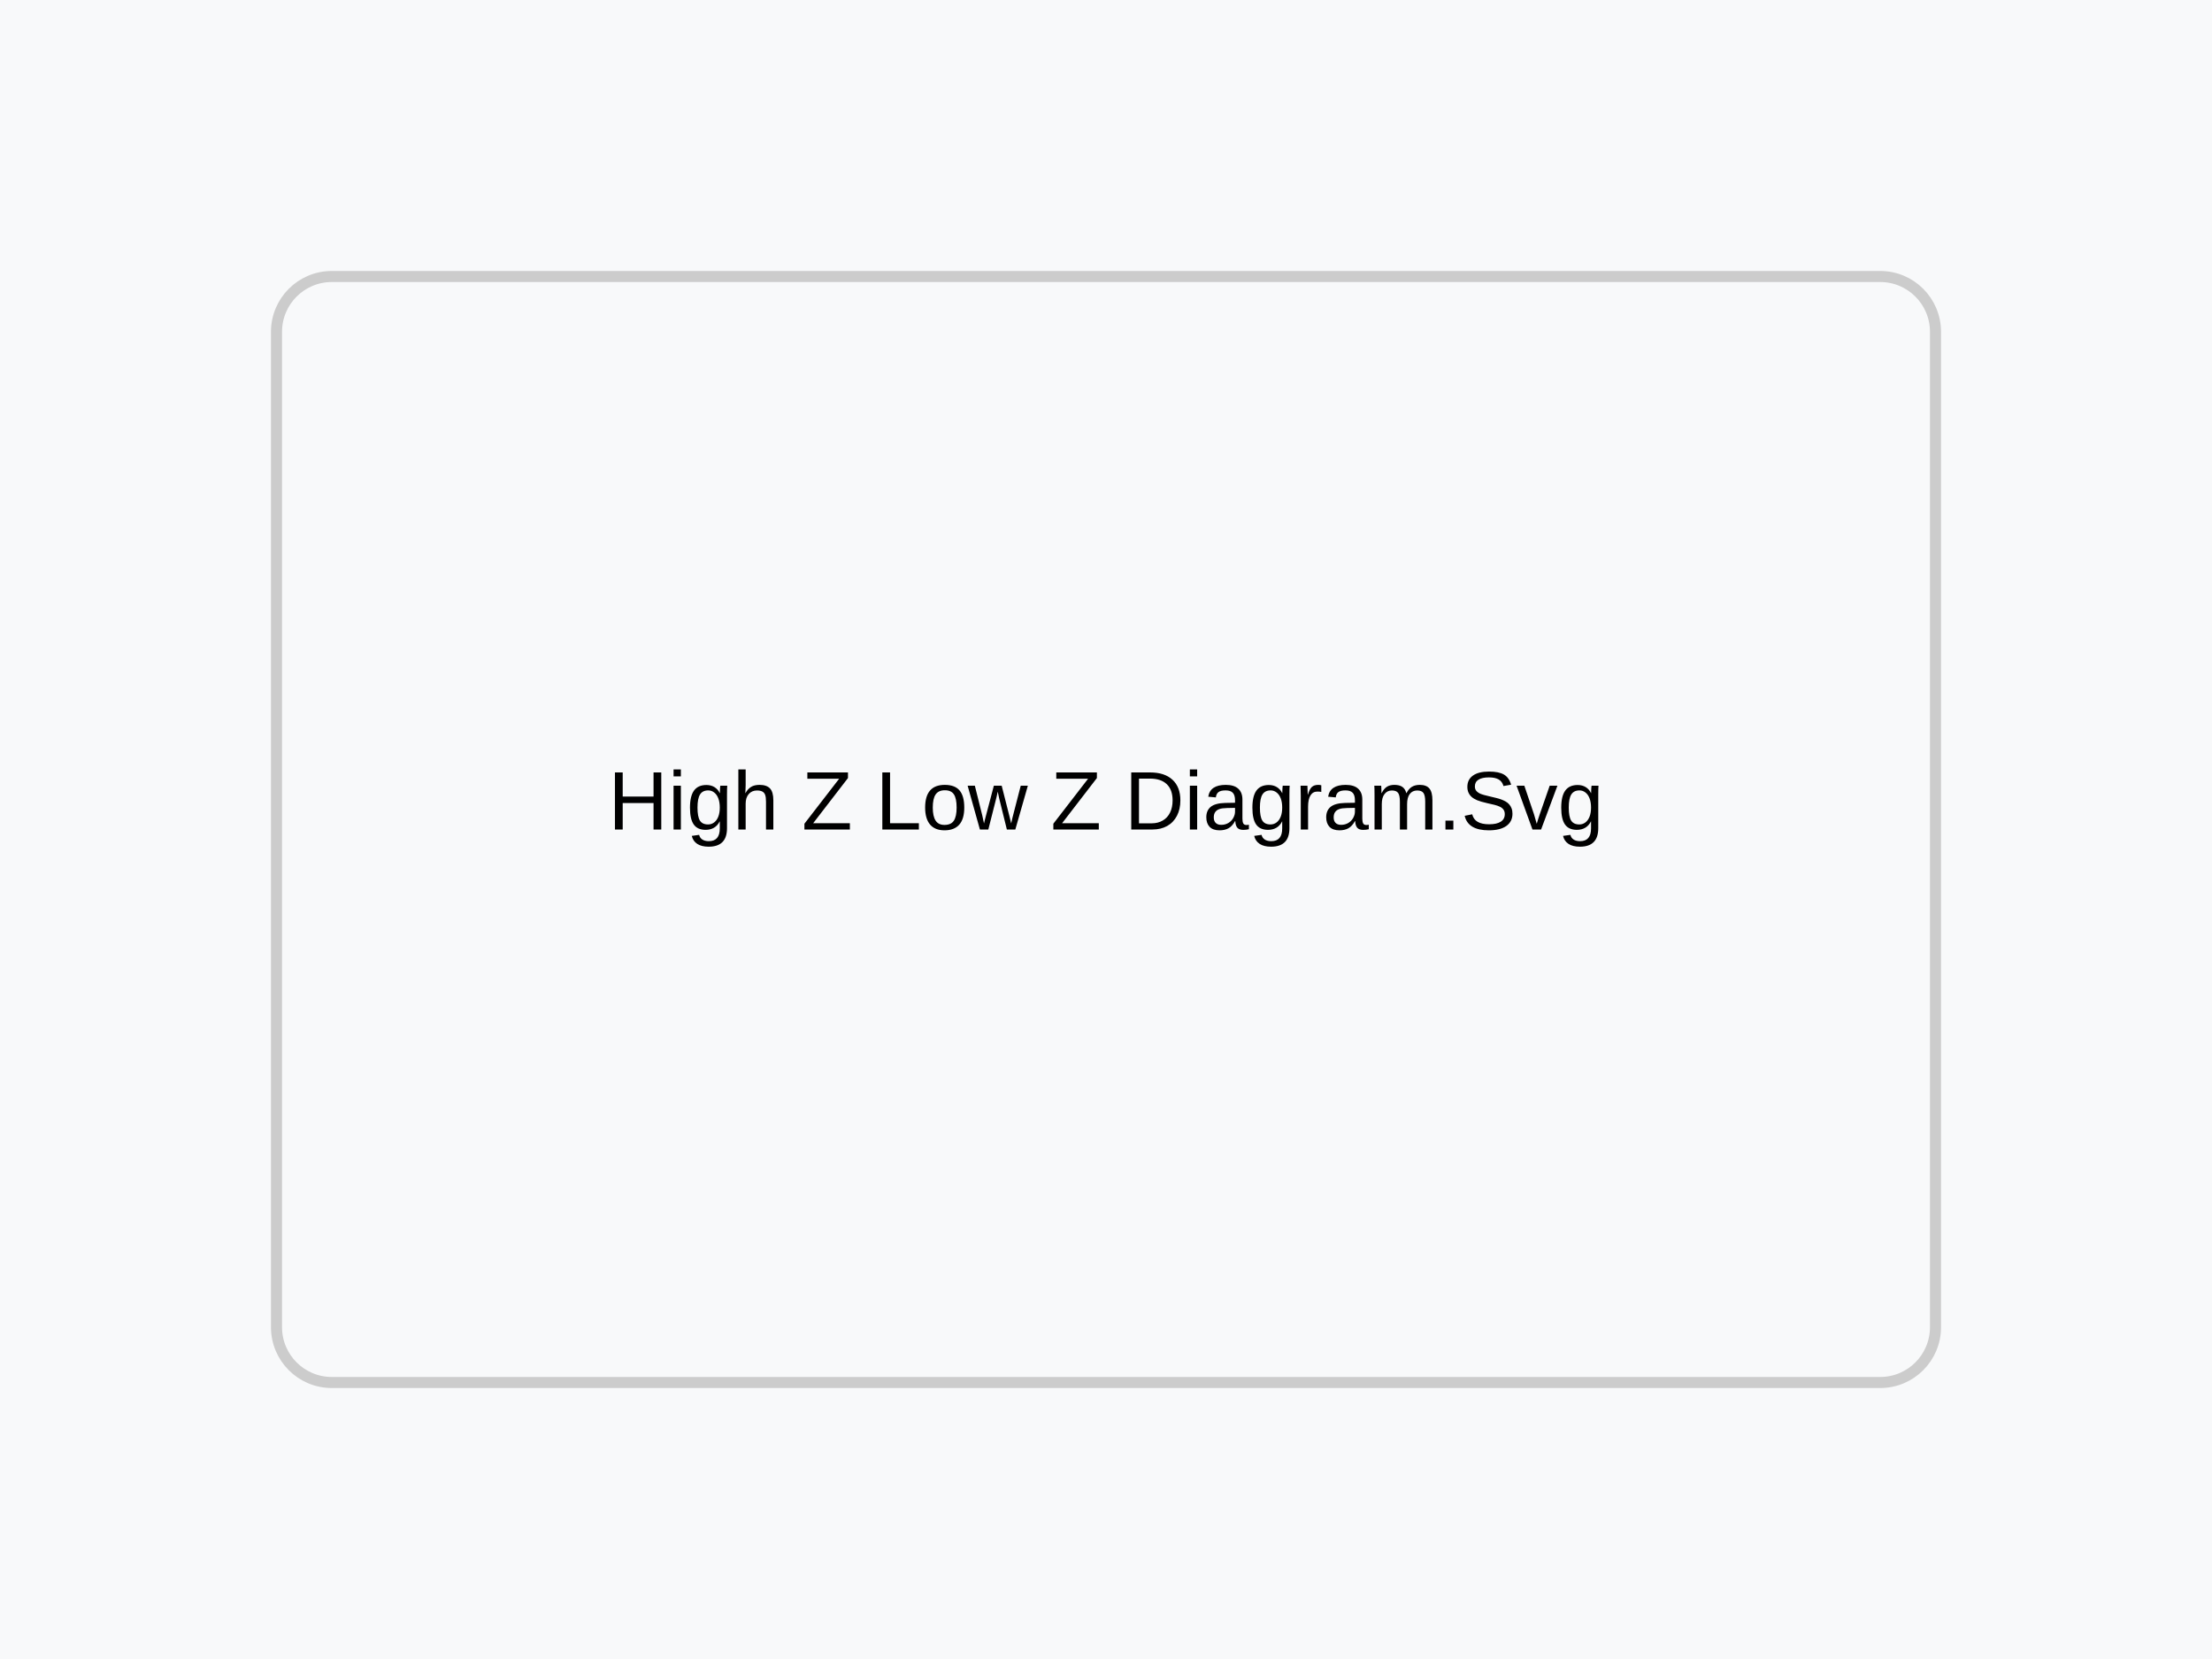
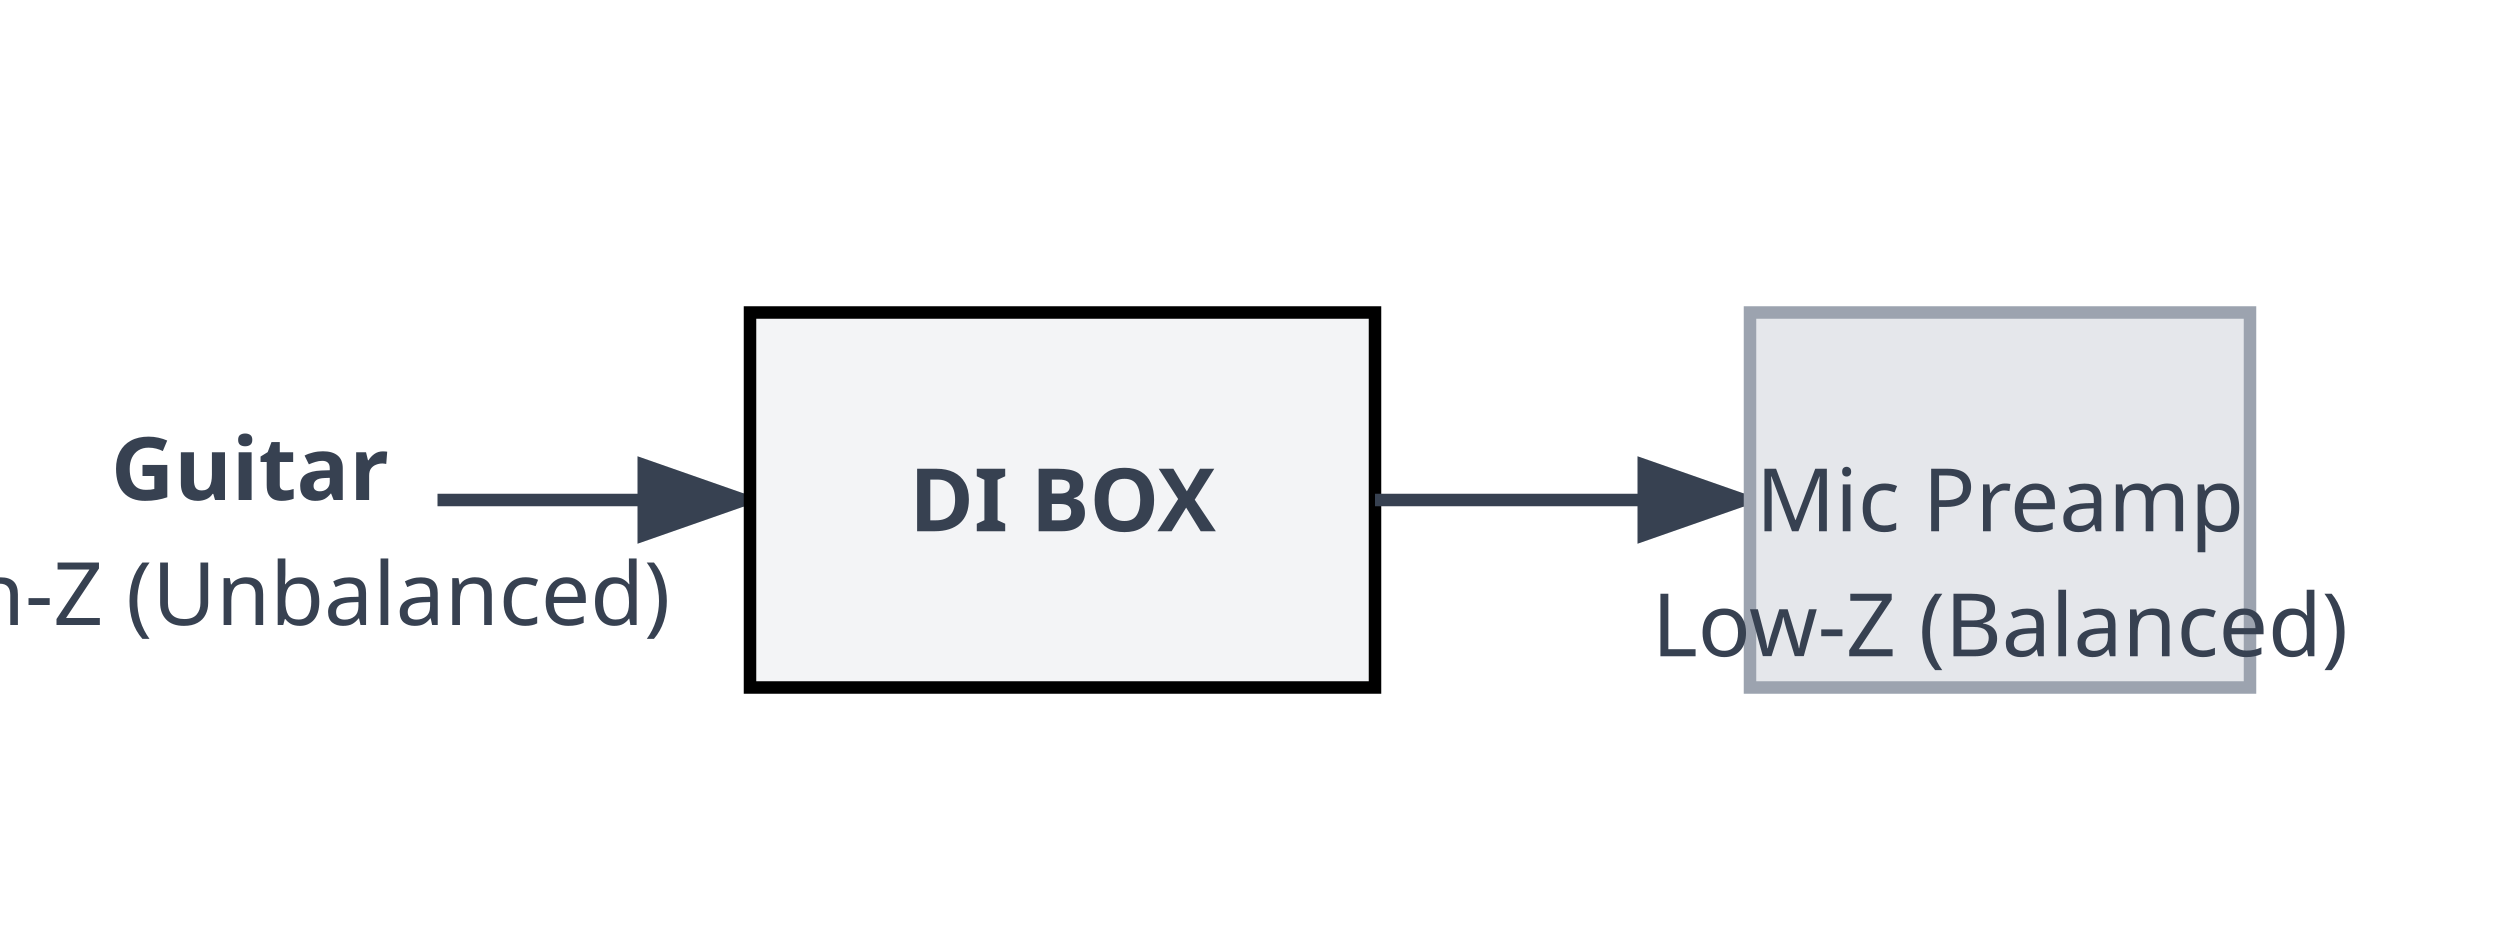
- <svg xmlns="http://www.w3.org/2000/svg" viewBox="0 0 800 600">
+ <svg xmlns="http://www.w3.org/2000/svg" viewBox="0 0 400 150">
  <defs>
-     <filter id="shadow" x="-20%" y="-20%" width="140%" height="140%">
-       <feGaussianBlur in="SourceAlpha" stdDeviation="3" />
-       <feOffset dx="2" dy="2" result="offsetblur" />
-       <feComponentTransfer>
-         <feFuncA type="linear" slope="0.5" />
-       </feComponentTransfer>
-       <feMerge>
-         <feMergeNode />
-         <feMergeNode in="SourceGraphic" />
-       </feMerge>
-     </filter>
+     <style>
+       .text { font-family: sans-serif; font-size: 14px; text-anchor: middle; fill: #374151; }
+       .arrow { stroke: #374151; stroke-width: 2; marker-end: url(#arrowhead); }
+     </style>
+     <marker id="arrowhead" markerWidth="10" markerHeight="7" refX="9" refY="3.5" orient="auto">
+       <polygon points="0 0, 10 3.5, 0 7" fill="#374151" />
+     </marker>
  </defs>
-   <rect x="0" y="0" width="800" height="600" fill="#f8f9fa" />
-   <text x="400" y="300" font-family="Arial, sans-serif" font-size="30" fill="black" text-anchor="middle" font-weight="normal">High Z Low Z Diagram.Svg</text>
-   <rect x="100" y="100" width="600" height="400" rx="20" fill="none" stroke="#ccc" stroke-width="4" opacity="1" />
+   <text x="40" y="80" class="text" font-weight="bold">Guitar</text>
+   <text x="40" y="100" class="text" font-size="10">High-Z (Unbalanced)</text>
+   <line x1="70" y1="80" x2="120" y2="80" class="arrow" />
+   <rect x="120" y="50" width="100" height="60" fill="#f3f4f6" stroke="#000" stroke-width="2" />
+   <text x="170" y="85" class="text" font-weight="bold">DI BOX</text>
+   <line x1="220" y1="80" x2="280" y2="80" class="arrow" />
+   <rect x="280" y="50" width="80" height="60" fill="#e5e7eb" stroke="#9ca3af" stroke-width="2" />
+   <text x="320" y="85" class="text">Mic Preamp</text>
+   <text x="320" y="105" class="text" font-size="10">Low-Z (Balanced)</text>
</svg>
